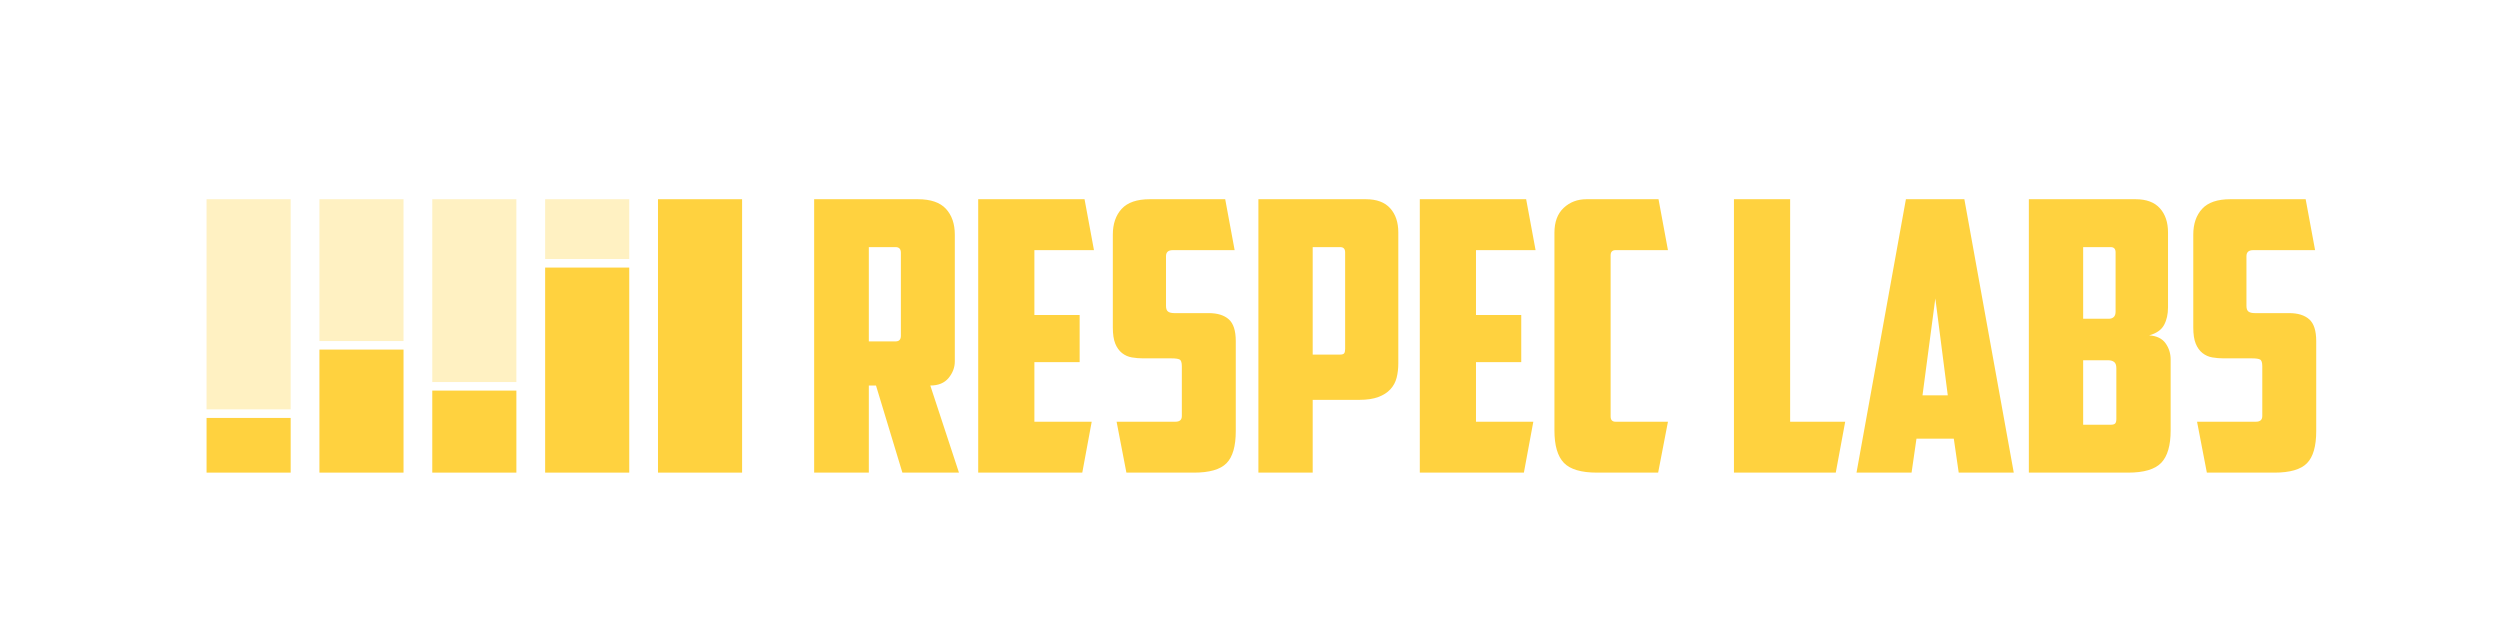
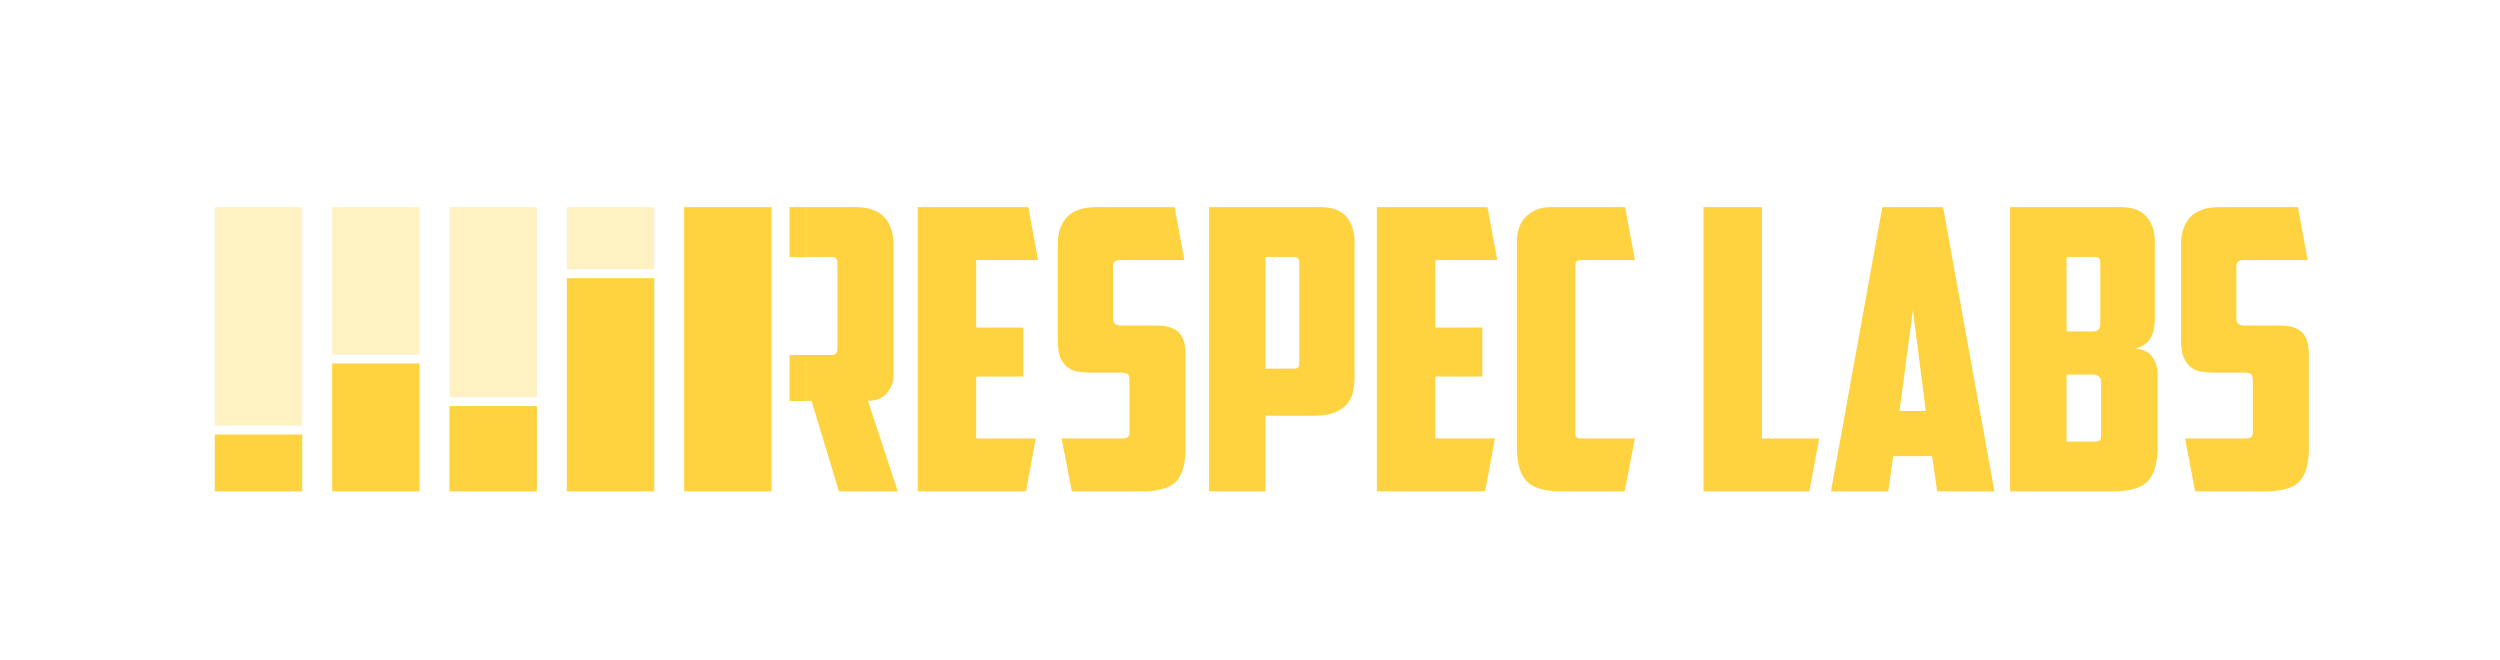
- <svg xmlns="http://www.w3.org/2000/svg" viewBox="-150 -120 3513.7 891.8" width="351" height="89" role="img" aria-label="Respec Labs">
+ <svg xmlns="http://www.w3.org/2000/svg" viewBox="-150 -120 3379.316 891.8" width="337.6" height="89" role="img" aria-label="Respec Labs">
  <g transform="scale(10.68467) translate(10, 10)">
    <defs id="SvgjsDefs1770" />
    <g id="SvgjsG1771" featureKey="nameLeftFeature-0" transform="matrix(1,0,0,1,5,23)" fill="#FFD23F">
      <path d="" />
    </g>
    <g id="SvgjsG1772" featureKey="inlineSymbolFeature-0" transform="matrix(0.7051357,0,0,0.7051357,3,-12.25749)" fill="#FFD23F">
      <rect x="0" y="24.474" width="15.705" height="39.241" fill-opacity="0.32" />
      <rect x="0" y="65.315" width="15.705" height="10.210" />
      <rect x="21.075" y="24.474" width="15.705" height="26.478" fill-opacity="0.32" />
      <rect x="21.075" y="52.552" width="15.705" height="22.973" />
      <rect x="42.147" y="24.474" width="15.705" height="34.136" fill-opacity="0.32" />
      <rect x="42.147" y="60.210" width="15.705" height="15.315" />
      <rect x="63.223" y="24.474" width="15.705" height="11.163" fill-opacity="0.32" />
      <rect x="63.223" y="37.237" width="15.705" height="38.288" />
      <rect x="84.295" y="24.474" width="15.705" height="51.051" />
    </g>
-     <g id="SvgjsG1773" featureKey="nameRightFeature-0" transform="matrix(2.482755,0,0,2.482755,81.51035,-8.655099)" fill="#FFD23F">
-       <path d="M3.5 8.04 l0 5 l1.42 0 c0.187 0 0.28 -0.1 0.28 -0.3 l0 -4.4 c0 -0.2 -0.093 -0.3 -0.28 -0.3 l-1.42 0 z M8.06 14.1 c0 0.32 -0.11 0.613 -0.33 0.88 s-0.543 0.4 -0.97 0.4 l1.52 4.62 l-3 0 l-1.4 -4.62 l-0.38 0 l0 4.62 l-2.9 0 l0 -14.5 l5.5 0 c0.68 0 1.177 0.17 1.49 0.51 s0.47 0.797 0.47 1.37 l0 6.72 z M9.3 5.5 l5.64 0 l0.5 2.7 l-3.16 0 l0 3.44 l2.4 0 l0 2.5 l-2.4 0 l0 3.16 l3.04 0 l-0.5 2.7 l-5.52 0 l0 -14.5 z M17.16 20 l-0.52 -2.7 l3.12 0 c0.227 0 0.34 -0.1 0.34 -0.3 l0 -2.64 c0 -0.2 -0.04 -0.32 -0.12 -0.36 s-0.22 -0.06 -0.42 -0.06 l-1.5 0 c-0.213 0 -0.417 -0.017 -0.61 -0.05 s-0.367 -0.11 -0.52 -0.23 s-0.273 -0.287 -0.36 -0.5 s-0.13 -0.5 -0.13 -0.86 l0 -4.92 c0 -0.573 0.157 -1.03 0.47 -1.37 s0.81 -0.51 1.49 -0.51 l4 0 l0.5 2.7 l-3.28 0 c-0.24 0 -0.36 0.107 -0.36 0.32 l0 2.64 c0 0.147 0.037 0.247 0.11 0.3 s0.183 0.08 0.33 0.08 l1.82 0 c0.467 0 0.823 0.11 1.07 0.33 s0.37 0.603 0.37 1.15 l0 4.78 c0 0.8 -0.163 1.367 -0.49 1.7 s-0.903 0.5 -1.73 0.5 l-3.58 0 z M27.04 8.04 l0 5.7 l1.44 0 c0.12 0 0.197 -0.023 0.23 -0.07 s0.05 -0.123 0.05 -0.23 l0 -5.12 c0 -0.187 -0.087 -0.28 -0.26 -0.28 l-1.46 0 z M29.86 5.5 c0.573 0 1.003 0.16 1.29 0.48 s0.43 0.747 0.43 1.28 l0 6.94 c0 0.28 -0.03 0.537 -0.09 0.77 s-0.17 0.437 -0.33 0.61 s-0.373 0.31 -0.64 0.41 s-0.6 0.15 -1 0.15 l-2.48 0 l0 3.86 l-2.88 0 l0 -14.5 l5.7 0 z M32.72 5.5 l5.64 0 l0.5 2.7 l-3.16 0 l0 3.44 l2.4 0 l0 2.5 l-2.4 0 l0 3.16 l3.04 0 l-0.5 2.7 l-5.52 0 l0 -14.5 z M42.12 20 c-0.84 0 -1.427 -0.173 -1.76 -0.52 s-0.5 -0.92 -0.5 -1.72 l0 -10.48 c0 -0.573 0.163 -1.013 0.49 -1.32 s0.73 -0.46 1.21 -0.46 l3.82 0 l0.5 2.7 l-2.78 0 c-0.173 0 -0.26 0.093 -0.26 0.28 l0 8.54 c0 0.187 0.087 0.28 0.26 0.28 l2.78 0 l-0.52 2.7 l-3.24 0 z M49.38 5.5 l2.98 0 l0 11.8 l2.92 0 l-0.5 2.7 l-5.4 0 l0 -14.5 z M59.06 18.2 l-0.26 1.8 l-2.92 0 l2.62 -14.5 l3.1 0 l2.62 14.5 l-2.92 0 l-0.26 -1.8 l-1.98 0 z M59.38 15.9 l1.34 0 l-0.66 -5.14 z M67.9 8.04 l0 3.8 l1.36 0 c0.107 0 0.193 -0.03 0.26 -0.09 s0.1 -0.157 0.1 -0.29 l0 -3.14 c0 -0.187 -0.087 -0.28 -0.26 -0.28 l-1.46 0 z M69.66 14.46 c0 -0.16 -0.04 -0.27 -0.12 -0.33 s-0.187 -0.09 -0.32 -0.09 l-1.32 0 l0 3.42 l1.46 0 c0.12 0 0.2 -0.023 0.24 -0.07 s0.06 -0.123 0.06 -0.23 l0 -2.7 z M72.4 11.24 c0 0.36 -0.07 0.67 -0.21 0.93 s-0.403 0.443 -0.79 0.55 c0.4 0.027 0.69 0.167 0.87 0.42 s0.27 0.54 0.27 0.86 l0 3.76 c0 0.8 -0.167 1.373 -0.5 1.72 s-0.92 0.52 -1.76 0.52 l-5.26 0 l0 -14.5 l5.66 0 c0.573 0 1.003 0.16 1.29 0.48 s0.43 0.747 0.43 1.28 l0 3.98 z M74.46 20 l-0.52 -2.7 l3.12 0 c0.227 0 0.34 -0.1 0.34 -0.3 l0 -2.64 c0 -0.2 -0.04 -0.32 -0.12 -0.36 s-0.22 -0.06 -0.42 -0.06 l-1.5 0 c-0.213 0 -0.417 -0.017 -0.61 -0.05 s-0.367 -0.11 -0.52 -0.23 s-0.273 -0.287 -0.36 -0.5 s-0.13 -0.5 -0.13 -0.86 l0 -4.92 c0 -0.573 0.157 -1.03 0.47 -1.37 s0.81 -0.51 1.49 -0.51 l4 0 l0.5 2.7 l-3.28 0 c-0.24 0 -0.36 0.107 -0.36 0.32 l0 2.64 c0 0.147 0.037 0.247 0.11 0.3 s0.183 0.08 0.33 0.08 l1.82 0 c0.467 0 0.823 0.11 1.07 0.33 s0.37 0.603 0.37 1.15 l0 4.78 c0 0.8 -0.163 1.367 -0.49 1.7 s-0.903 0.5 -1.73 0.5 l-3.58 0 z" />
+     <clipPath id="rlNoStem" clipPathUnits="userSpaceOnUse">
+       <rect x="3.56" y="-50" width="1000" height="200" />
+     </clipPath>
+     <g id="SvgjsG1773" featureKey="nameRightFeature-0" transform="matrix(2.482755,0,0,2.482755,68.9331,-8.655099)" fill="#FFD23F">
+       <rect x="2.760" y="5.5" width="0.820" height="2.55" />
+       <rect x="2.760" y="13.04" width="0.820" height="2.35" />
+       <path clip-path="url(#rlNoStem)" d="M3.5 8.04 l0 5 l1.42 0 c0.187 0 0.28 -0.1 0.28 -0.3 l0 -4.4 c0 -0.2 -0.093 -0.3 -0.28 -0.3 l-1.42 0 z M8.06 14.1 c0 0.32 -0.11 0.613 -0.33 0.88 s-0.543 0.4 -0.97 0.4 l1.52 4.62 l-3 0 l-1.4 -4.62 l-0.38 0 l0 4.62 l-2.9 0 l0 -14.5 l5.5 0 c0.68 0 1.177 0.17 1.49 0.51 s0.47 0.797 0.47 1.37 l0 6.72 z M9.3 5.5 l5.64 0 l0.5 2.7 l-3.16 0 l0 3.44 l2.4 0 l0 2.5 l-2.4 0 l0 3.16 l3.04 0 l-0.5 2.7 l-5.52 0 l0 -14.5 z M17.16 20 l-0.52 -2.7 l3.12 0 c0.227 0 0.34 -0.1 0.34 -0.3 l0 -2.64 c0 -0.2 -0.04 -0.32 -0.12 -0.36 s-0.22 -0.06 -0.42 -0.06 l-1.5 0 c-0.213 0 -0.417 -0.017 -0.61 -0.05 s-0.367 -0.11 -0.52 -0.23 s-0.273 -0.287 -0.36 -0.5 s-0.13 -0.5 -0.13 -0.86 l0 -4.92 c0 -0.573 0.157 -1.03 0.47 -1.37 s0.81 -0.51 1.49 -0.51 l4 0 l0.5 2.7 l-3.28 0 c-0.24 0 -0.36 0.107 -0.36 0.32 l0 2.64 c0 0.147 0.037 0.247 0.11 0.3 s0.183 0.08 0.33 0.08 l1.82 0 c0.467 0 0.823 0.11 1.07 0.33 s0.37 0.603 0.37 1.15 l0 4.78 c0 0.8 -0.163 1.367 -0.49 1.7 s-0.903 0.5 -1.73 0.5 l-3.58 0 z M27.04 8.04 l0 5.7 l1.44 0 c0.12 0 0.197 -0.023 0.23 -0.07 s0.05 -0.123 0.05 -0.23 l0 -5.12 c0 -0.187 -0.087 -0.28 -0.26 -0.28 l-1.46 0 z M29.86 5.5 c0.573 0 1.003 0.16 1.29 0.48 s0.43 0.747 0.43 1.28 l0 6.94 c0 0.28 -0.03 0.537 -0.09 0.77 s-0.17 0.437 -0.33 0.61 s-0.373 0.31 -0.64 0.41 s-0.6 0.15 -1 0.15 l-2.48 0 l0 3.86 l-2.88 0 l0 -14.5 l5.7 0 z M32.72 5.5 l5.64 0 l0.5 2.7 l-3.16 0 l0 3.44 l2.4 0 l0 2.5 l-2.4 0 l0 3.16 l3.04 0 l-0.5 2.7 l-5.52 0 l0 -14.5 z M42.12 20 c-0.84 0 -1.427 -0.173 -1.76 -0.52 s-0.5 -0.92 -0.5 -1.72 l0 -10.48 c0 -0.573 0.163 -1.013 0.49 -1.32 s0.73 -0.46 1.21 -0.46 l3.82 0 l0.5 2.7 l-2.78 0 c-0.173 0 -0.26 0.093 -0.26 0.28 l0 8.54 c0 0.187 0.087 0.28 0.26 0.28 l2.78 0 l-0.52 2.7 l-3.24 0 z M49.38 5.5 l2.98 0 l0 11.8 l2.92 0 l-0.5 2.7 l-5.4 0 l0 -14.5 z M59.06 18.2 l-0.26 1.8 l-2.92 0 l2.62 -14.5 l3.1 0 l2.62 14.5 l-2.92 0 l-0.26 -1.8 l-1.98 0 z M59.38 15.9 l1.34 0 l-0.66 -5.14 z M67.9 8.04 l0 3.8 l1.36 0 c0.107 0 0.193 -0.03 0.26 -0.09 s0.1 -0.157 0.1 -0.29 l0 -3.14 c0 -0.187 -0.087 -0.28 -0.26 -0.28 l-1.46 0 z M69.66 14.46 c0 -0.16 -0.04 -0.27 -0.12 -0.33 s-0.187 -0.09 -0.32 -0.09 l-1.32 0 l0 3.42 l1.46 0 c0.12 0 0.2 -0.023 0.24 -0.07 s0.06 -0.123 0.06 -0.23 l0 -2.7 z M72.4 11.24 c0 0.36 -0.07 0.67 -0.21 0.93 s-0.403 0.443 -0.79 0.55 c0.4 0.027 0.69 0.167 0.87 0.42 s0.27 0.54 0.27 0.86 l0 3.76 c0 0.8 -0.167 1.373 -0.5 1.72 s-0.92 0.52 -1.76 0.52 l-5.26 0 l0 -14.5 l5.66 0 c0.573 0 1.003 0.16 1.29 0.48 s0.43 0.747 0.43 1.28 l0 3.98 z M74.46 20 l-0.52 -2.7 l3.12 0 c0.227 0 0.34 -0.1 0.34 -0.3 l0 -2.64 c0 -0.2 -0.04 -0.32 -0.12 -0.36 s-0.22 -0.06 -0.42 -0.06 l-1.5 0 c-0.213 0 -0.417 -0.017 -0.61 -0.05 s-0.367 -0.11 -0.52 -0.23 s-0.273 -0.287 -0.36 -0.5 s-0.13 -0.5 -0.13 -0.86 l0 -4.92 c0 -0.573 0.157 -1.03 0.47 -1.37 s0.81 -0.51 1.49 -0.51 l4 0 l0.5 2.7 l-3.28 0 c-0.24 0 -0.36 0.107 -0.36 0.32 l0 2.64 c0 0.147 0.037 0.247 0.11 0.3 s0.183 0.08 0.33 0.08 l1.82 0 c0.467 0 0.823 0.11 1.07 0.33 s0.37 0.603 0.37 1.15 l0 4.78 c0 0.8 -0.163 1.367 -0.49 1.7 s-0.903 0.5 -1.73 0.5 l-3.58 0 z" />
    </g>
  </g>
</svg>
